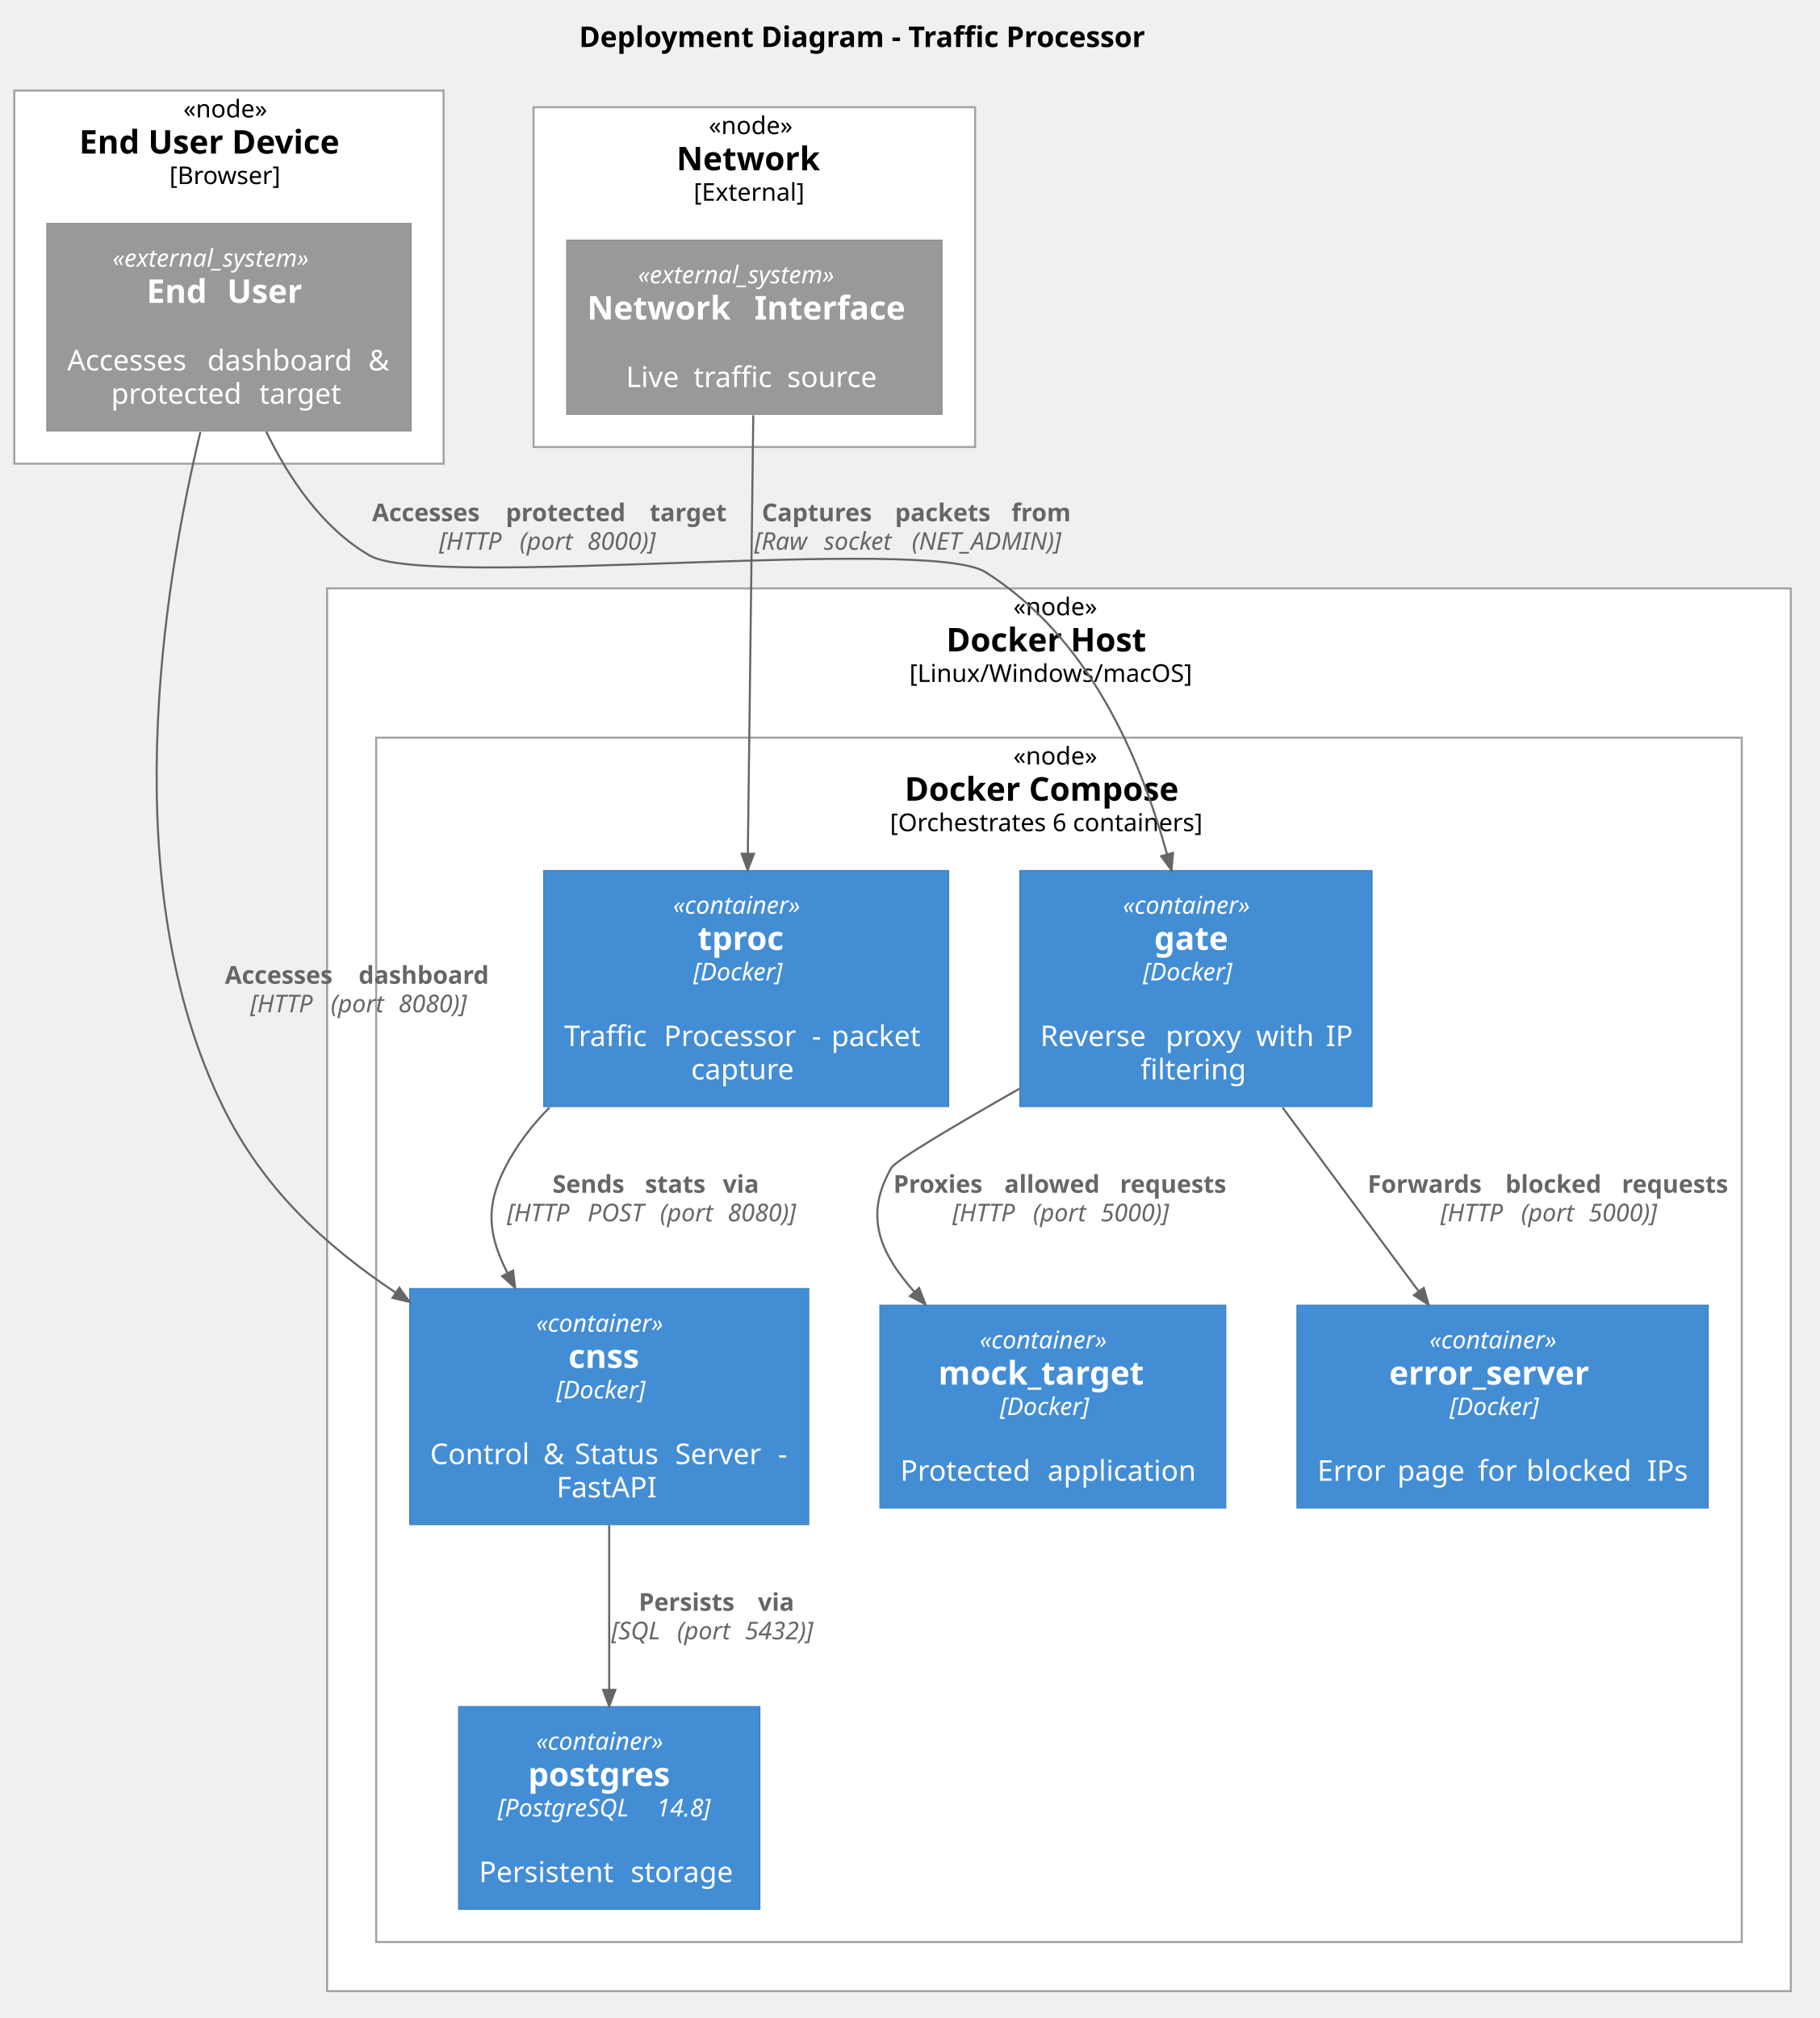
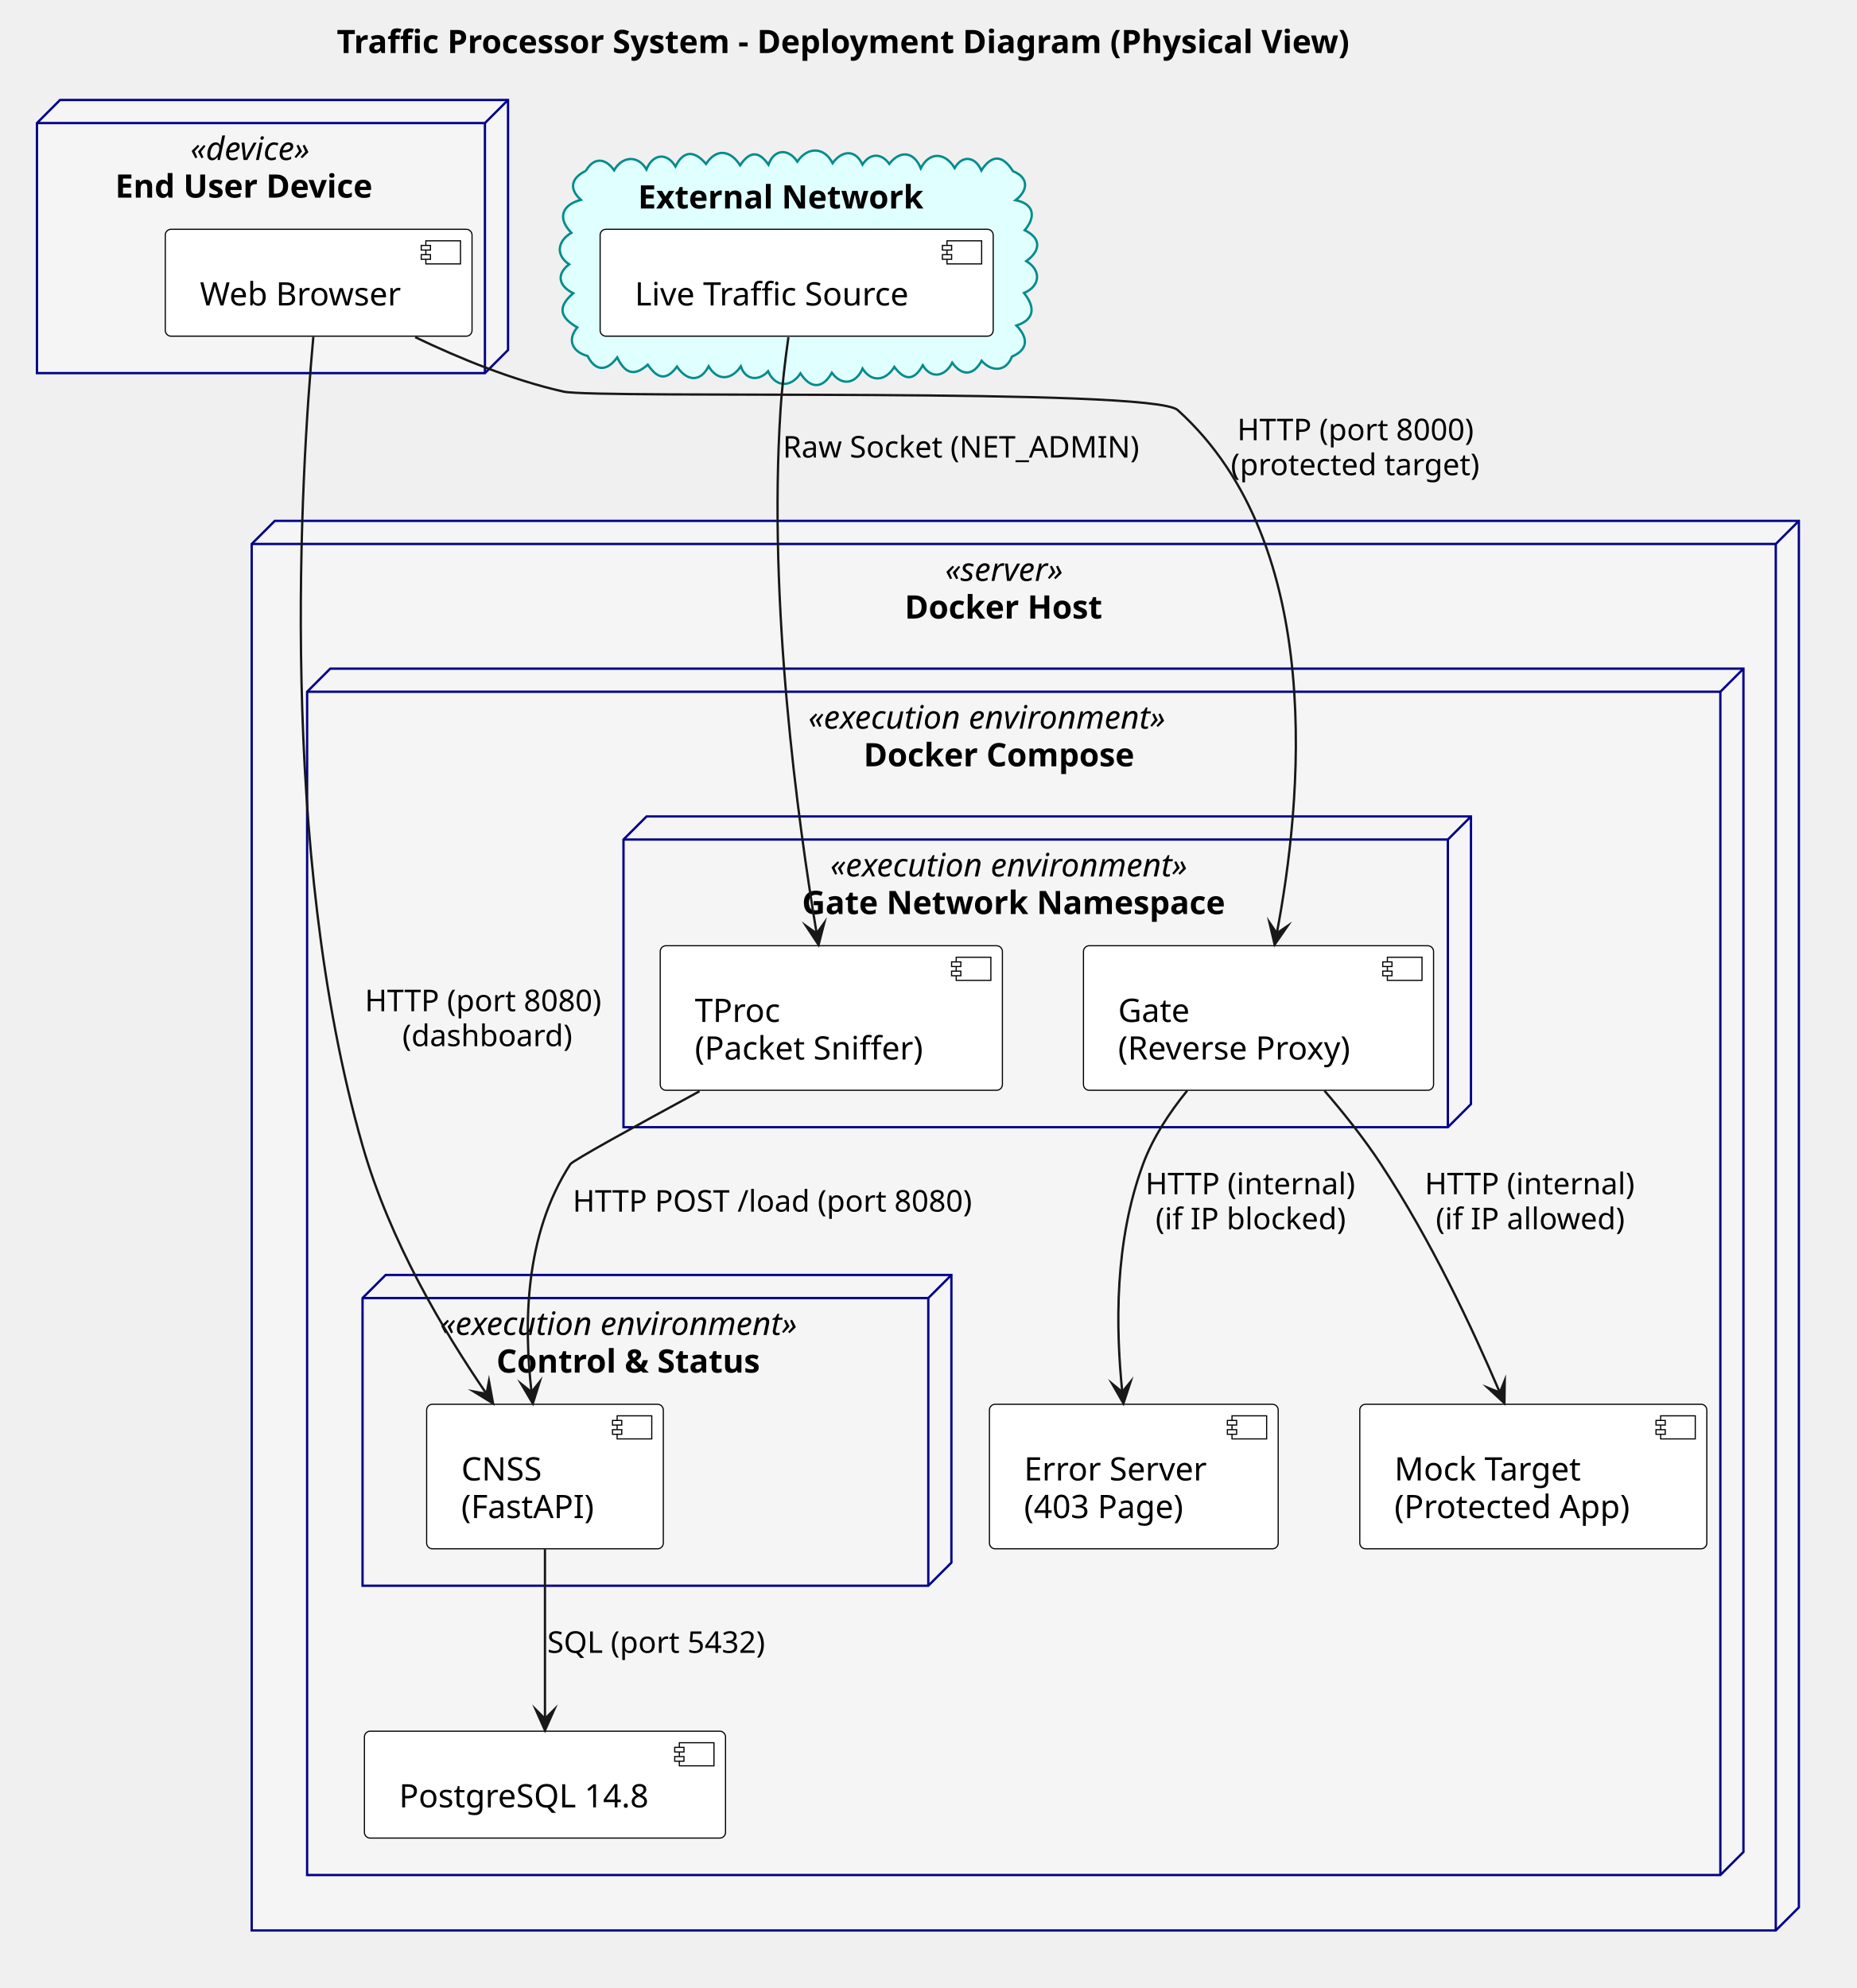
- <svg xmlns="http://www.w3.org/2000/svg" version="1.1" data-diagram-type="DESCRIPTION" style="width:890px;height:987px;background:#FFFFFF;" width="890px" height="987px" viewBox="0 0 890 987" zoomAndPan="magnify" preserveAspectRatio="none" contentStyleType="text/css">
+ <svg xmlns="http://www.w3.org/2000/svg" version="1.1" data-diagram-type="DESCRIPTION" style="width:804px;height:861px;background:#FFFFFF;" width="804px" height="861px" viewBox="0 0 804 861" zoomAndPan="magnify" preserveAspectRatio="none" contentStyleType="text/css">
  <defs />
  <g font-family="sans-serif" lengthAdjust="spacing">
-     <g class="title" data-source-line="3">
-       <text x="283.248" y="22.995" fill="#000" font-size="14" textLength="316.504" font-weight="700">Deployment Diagram - Traffic Processor</text>
+     <g class="title" data-source-line="22">
+       <text x="145.833" y="22.995" fill="#000" font-size="14" textLength="505.333" font-weight="700">Traffic Processor System - Deployment Diagram (Physical View)</text>
    </g>
-     <g class="cluster" data-qualified-name="docker_host" id="ent0001" data-source-line="115">
-       <rect x="160" y="287.787" width="716" height="686.06" fill="#FFF" style="stroke:#A2A2A2;stroke-width:1;" />
-       <text x="495.685" y="300.926" fill="#000" font-size="12" textLength="44.631">«node»</text>
-       <text x="462.867" y="318.607" fill="#000" font-size="16" textLength="110.266" font-weight="700">Docker Host</text>
-       <text x="444.843" y="333.519" fill="#000" font-size="12" textLength="146.314">[Linux/Windows/macOS]</text>
+     <g class="cluster" data-qualified-name="UserDevice" id="ent0001" data-source-line="25">
+       <polygon points="16,53.297,26,43.297,220,43.297,220,151.597,210,161.597,16,161.597,16,53.297" fill="#F5F5F5" style="stroke:#00008B;stroke-width:1;stroke-linejoin:miter;stroke-miterlimit:10;" />
+       <line x1="210" y1="53.297" x2="220" y2="43.297" style="stroke:#00008B;stroke-width:1;" />
+       <line x1="16" y1="53.297" x2="210" y2="53.297" style="stroke:#00008B;stroke-width:1;" />
+       <line x1="210" y1="53.297" x2="210" y2="161.597" style="stroke:#00008B;stroke-width:1;" />
+       <text x="82.442" y="69.292" fill="#000" font-size="14" textLength="63.116" font-style="italic">«device»</text>
+       <text x="49.882" y="85.589" fill="#000" font-size="14" textLength="128.235" font-weight="700">End User Device</text>
    </g>
-     <g class="cluster" data-qualified-name="docker_host.compose" id="ent0002" data-source-line="115">
-       <rect x="184" y="360.787" width="668" height="589.06" fill="#FFF" style="stroke:#A2A2A2;stroke-width:1;" />
-       <text x="495.685" y="373.926" fill="#000" font-size="12" textLength="44.631">«node»</text>
-       <text x="442.531" y="391.607" fill="#000" font-size="16" textLength="150.938" font-weight="700">Docker Compose</text>
-       <text x="435.356" y="406.519" fill="#000" font-size="12" textLength="165.287">[Orchestrates 6 containers]</text>
+     <g class="cluster" data-qualified-name="External Network" id="ent0003" data-source-line="30">
+       <path d="M253.683,74.02 C257.221,67.929 262.171,68.385 265.946,73.765 C269.311,67.678 276.243,66.937 279.947,73.387 C282.563,66.83 288.576,65.643 292.521,72.104 C296.103,64.737 301.081,65.412 305.739,71.007 C310.365,63.947 316.403,65.181 320.503,71.585 C324.504,65.621 328.508,65.041 332.764,71.33 C335.283,64.42 341.407,64.188 345.276,70.003 C349.619,63.587 356.808,63.379 360.549,70.674 C364.349,65.346 370.279,64.297 373.503,71.279 C376.692,66.266 381.655,66.169 385.105,70.971 C389.935,64.814 395.81,65.7 398.752,72.901 C402.557,65.342 409.496,66.16 413.404,72.794 C416.88,66.739 422.556,68.029 424.963,73.835 C429.684,66.586 434.292,67.246 438.687,74.151 C445.883,77.065 445.031,82.698 439.785,86.701 C448.068,88.32 448.56,94.103 443.74,99.707 C451.238,103.307 450.444,108.786 444.431,113.083 C451.011,117.051 450.576,123.908 443.44,126.892 C448.065,132.645 448.503,138.246 440.168,140.99 C445.029,145.99 445.682,151.236 438.214,154.446 C435.616,161.219 429.28,161.067 425.094,156.242 C421.574,162.697 416.689,163.089 412.349,157.079 C409.512,162.762 403.511,164.631 399.598,158.214 C395.804,165.028 391.785,164.906 387.284,158.893 C383.845,164.676 377.619,166.089 373.519,159.637 C370.759,166.116 364.688,167.461 360.229,161.444 C356.215,168.571 350.92,168.429 346.644,161.7 C342.629,167.902 335.768,167.931 332.62,160.788 C328.698,165.13 322.845,164.828 320.817,158.661 C316.858,164.513 310.818,165.304 306.872,158.647 C303.027,166.088 297.11,164.716 293.161,158.753 C288.378,165.323 284.505,163.751 280.523,157.935 C274.415,163.432 270.504,161.486 267.285,154.797 C263.086,160.587 258.026,161.315 254.454,154.176 C248.134,152.503 245.306,147.427 249.996,141.792 C242.495,137.491 241.176,133.008 248.263,126.998 C242.338,124.139 240.47,119.047 246.467,114.478 C240.266,110.287 241.686,104.171 247.44,100.833 C241.238,94.431 243.303,88.804 251.542,86.548 C246.104,81.623 247.513,76.961 253.683,74.02" style="stroke:#008B8B;stroke-width:1;" fill="#E0FFFF" />
+       <text x="276.278" y="90.292" fill="#000" font-size="14" textLength="137.443" font-weight="700">External Network</text>
    </g>
-     <g class="cluster" data-qualified-name="network" id="ent0009" data-source-line="115">
-       <rect x="261" y="52.447" width="216" height="166.19" fill="#FFF" style="stroke:#A2A2A2;stroke-width:1;" />
-       <text x="346.685" y="65.586" fill="#000" font-size="12" textLength="44.631">«node»</text>
-       <text x="330.902" y="83.267" fill="#000" font-size="16" textLength="76.195" font-weight="700">Network</text>
-       <text x="339.319" y="98.179" fill="#000" font-size="12" textLength="59.361">[External]</text>
+     <g class="cluster" data-qualified-name="DockerHost" id="ent0005" data-source-line="35">
+       <polygon points="109,235.597,119,225.597,779,225.597,779,826.077,769,836.077,109,836.077,109,235.597" fill="#F5F5F5" style="stroke:#00008B;stroke-width:1;stroke-linejoin:miter;stroke-miterlimit:10;" />
+       <line x1="769" y1="235.597" x2="779" y2="225.597" style="stroke:#00008B;stroke-width:1;" />
+       <line x1="109" y1="235.597" x2="769" y2="235.597" style="stroke:#00008B;stroke-width:1;" />
+       <line x1="769" y1="235.597" x2="769" y2="836.077" style="stroke:#00008B;stroke-width:1;" />
+       <text x="409.276" y="251.592" fill="#000" font-size="14" textLength="61.448" font-style="italic">«server»</text>
+       <text x="391.759" y="267.889" fill="#000" font-size="14" textLength="96.482" font-weight="700">Docker Host</text>
    </g>
-     <g class="cluster" data-qualified-name="user_node" id="ent0011" data-source-line="115">
-       <rect x="7" y="44.297" width="210" height="182.49" fill="#FFF" style="stroke:#A2A2A2;stroke-width:1;" />
-       <text x="89.685" y="57.436" fill="#000" font-size="12" textLength="44.631">«node»</text>
-       <text x="38.723" y="75.117" fill="#000" font-size="16" textLength="146.555" font-weight="700">End User Device</text>
-       <text x="82.873" y="90.029" fill="#000" font-size="12" textLength="58.254">[Browser]</text>
+     <g class="cluster" data-qualified-name="DockerHost.Compose" id="ent0006" data-source-line="37">
+       <polygon points="133,299.597,143,289.597,755,289.597,755,802.077,745,812.077,133,812.077,133,299.597" fill="#F5F5F5" style="stroke:#00008B;stroke-width:1;stroke-linejoin:miter;stroke-miterlimit:10;" />
+       <line x1="745" y1="299.597" x2="755" y2="289.597" style="stroke:#00008B;stroke-width:1;" />
+       <line x1="133" y1="299.597" x2="745" y2="299.597" style="stroke:#00008B;stroke-width:1;" />
+       <line x1="745" y1="299.597" x2="745" y2="812.077" style="stroke:#00008B;stroke-width:1;" />
+       <text x="350.025" y="315.592" fill="#000" font-size="14" textLength="179.949" font-style="italic">«execution environment»</text>
+       <text x="373.965" y="331.889" fill="#000" font-size="14" textLength="132.07" font-weight="700">Docker Compose</text>
    </g>
-     <g class="entity" data-qualified-name="docker_host.compose.tproc" id="ent0003" data-source-line="71">
-       <rect x="265.96" y="425.787" width="198.09" height="115.453" fill="#438DD5" style="stroke:#3C7FC0;stroke-width:0.5;" />
-       <text x="329.233" y="446.926" fill="#FFF" font-size="12" textLength="71.543" font-style="italic">«container»</text>
-       <text x="341.271" y="464.607" fill="#FFF" font-size="16" textLength="47.469" font-weight="700">tproc</text>
-       <text x="339.101" y="479.519" fill="#FFF" font-size="12" textLength="51.809" font-style="italic">[Docker]</text>
-       <text x="362.78" y="495.344" fill="#FFF" font-size="14"> </text>
-       <text x="275.96" y="511.641" fill="#FFF" font-size="14" textLength="44.331">Traffic</text>
-       <text x="320.291" y="511.641" fill="#FFF" font-size="14"> </text>
-       <text x="324.741" y="511.641" fill="#FFF" font-size="14" textLength="67.983">Processor</text>
-       <text x="392.725" y="511.641" fill="#FFF" font-size="14"> </text>
-       <text x="397.175" y="511.641" fill="#FFF" font-size="14">-</text>
-       <text x="402.227" y="511.641" fill="#FFF" font-size="14"> </text>
-       <text x="406.677" y="511.641" fill="#FFF" font-size="14" textLength="47.373">packet</text>
-       <text x="338.058" y="527.938" fill="#FFF" font-size="14" textLength="53.895">capture</text>
+     <g class="cluster" data-qualified-name="DockerHost.Compose.GateNet" id="ent0007" data-source-line="40">
+       <polygon points="270,363.597,280,353.597,637,353.597,637,478.187,627,488.187,270,488.187,270,363.597" fill="#F5F5F5" style="stroke:#00008B;stroke-width:1;stroke-linejoin:miter;stroke-miterlimit:10;" />
+       <line x1="627" y1="363.597" x2="637" y2="353.597" style="stroke:#00008B;stroke-width:1;" />
+       <line x1="270" y1="363.597" x2="627" y2="363.597" style="stroke:#00008B;stroke-width:1;" />
+       <line x1="627" y1="363.597" x2="627" y2="488.187" style="stroke:#00008B;stroke-width:1;" />
+       <text x="359.525" y="379.592" fill="#000" font-size="14" textLength="179.949" font-style="italic">«execution environment»</text>
+       <text x="347.306" y="395.889" fill="#000" font-size="14" textLength="204.388" font-weight="700">Gate Network Namespace</text>
    </g>
-     <g class="entity" data-qualified-name="docker_host.compose.gate" id="ent0004" data-source-line="71">
-       <rect x="498.85" y="425.787" width="172.305" height="115.453" fill="#438DD5" style="stroke:#3C7FC0;stroke-width:0.5;" />
-       <text x="549.231" y="446.926" fill="#FFF" font-size="12" textLength="71.543" font-style="italic">«container»</text>
-       <text x="564.627" y="464.607" fill="#FFF" font-size="16" textLength="40.75" font-weight="700">gate</text>
-       <text x="559.098" y="479.519" fill="#FFF" font-size="12" textLength="51.809" font-style="italic">[Docker]</text>
-       <text x="582.777" y="495.344" fill="#FFF" font-size="14"> </text>
-       <text x="508.85" y="511.641" fill="#FFF" font-size="14" textLength="56.902">Reverse</text>
-       <text x="565.752" y="511.641" fill="#FFF" font-size="14"> </text>
-       <text x="570.203" y="511.641" fill="#FFF" font-size="14" textLength="39.778">proxy</text>
-       <text x="609.981" y="511.641" fill="#FFF" font-size="14"> </text>
-       <text x="614.431" y="511.641" fill="#FFF" font-size="14" textLength="29.702">with</text>
-       <text x="644.133" y="511.641" fill="#FFF" font-size="14"> </text>
-       <text x="648.583" y="511.641" fill="#FFF" font-size="14" textLength="12.571">IP</text>
-       <text x="557.894" y="527.938" fill="#FFF" font-size="14" textLength="54.216">filtering</text>
+     <g class="cluster" data-qualified-name="DockerHost.Compose.Control . Status" id="ent0012" data-source-line="48">
+       <polygon points="157,562.187,167,552.187,412,552.187,412,676.777,402,686.777,157,686.777,157,562.187" fill="#F5F5F5" style="stroke:#00008B;stroke-width:1;stroke-linejoin:miter;stroke-miterlimit:10;" />
+       <line x1="402" y1="562.187" x2="412" y2="552.187" style="stroke:#00008B;stroke-width:1;" />
+       <line x1="157" y1="562.187" x2="402" y2="562.187" style="stroke:#00008B;stroke-width:1;" />
+       <line x1="402" y1="562.187" x2="402" y2="686.777" style="stroke:#00008B;stroke-width:1;" />
+       <text x="190.525" y="578.182" fill="#000" font-size="14" textLength="179.949" font-style="italic">«execution environment»</text>
+       <text x="214.978" y="594.479" fill="#000" font-size="14" textLength="131.045" font-weight="700">Control &amp; Status</text>
    </g>
-     <g class="entity" data-qualified-name="docker_host.compose.mock_target" id="ent0005" data-source-line="71">
-       <rect x="430.39" y="638.387" width="169.229" height="99.156" fill="#438DD5" style="stroke:#3C7FC0;stroke-width:0.5;" />
-       <text x="479.233" y="659.526" fill="#FFF" font-size="12" textLength="71.543" font-style="italic">«container»</text>
-       <text x="458.965" y="677.207" fill="#FFF" font-size="16" textLength="112.078" font-weight="700">mock_target</text>
-       <text x="489.1" y="692.119" fill="#FFF" font-size="12" textLength="51.809" font-style="italic">[Docker]</text>
-       <text x="512.779" y="707.944" fill="#FFF" font-size="14"> </text>
-       <text x="440.39" y="724.241" fill="#FFF" font-size="14" textLength="67.553">Protected</text>
-       <text x="507.943" y="724.241" fill="#FFF" font-size="14"> </text>
-       <text x="512.393" y="724.241" fill="#FFF" font-size="14" textLength="77.226">application</text>
+     <g class="entity" data-qualified-name="UserDevice.browser" id="ent0002" data-source-line="26">
+       <rect x="71.58" y="99.297" width="132.832" height="46.297" fill="#FFF" style="stroke:#000;stroke-width:0.5;" rx="2.5" ry="2.5" />
+       <rect x="184.412" y="104.297" width="15" height="10" fill="#FFF" style="stroke:#000;stroke-width:0.5;" />
+       <rect x="182.412" y="106.297" width="4" height="2" fill="#FFF" style="stroke:#000;stroke-width:0.5;" />
+       <rect x="182.412" y="110.297" width="4" height="2" fill="#FFF" style="stroke:#000;stroke-width:0.5;" />
+       <text x="86.58" y="132.292" fill="#000" font-size="14" textLength="92.832">Web Browser</text>
    </g>
-     <g class="entity" data-qualified-name="docker_host.compose.error_server" id="ent0006" data-source-line="71">
-       <rect x="634.4" y="638.387" width="201.207" height="99.156" fill="#438DD5" style="stroke:#3C7FC0;stroke-width:0.5;" />
-       <text x="699.232" y="659.526" fill="#FFF" font-size="12" textLength="71.543" font-style="italic">«container»</text>
-       <text x="679.527" y="677.207" fill="#FFF" font-size="16" textLength="110.953" font-weight="700">error_server</text>
-       <text x="709.099" y="692.119" fill="#FFF" font-size="12" textLength="51.809" font-style="italic">[Docker]</text>
-       <text x="732.778" y="707.944" fill="#FFF" font-size="14"> </text>
-       <text x="644.4" y="724.241" fill="#FFF" font-size="14" textLength="34.679">Error</text>
-       <text x="679.079" y="724.241" fill="#FFF" font-size="14"> </text>
-       <text x="683.529" y="724.241" fill="#FFF" font-size="14" textLength="34.966">page</text>
-       <text x="718.495" y="724.241" fill="#FFF" font-size="14"> </text>
-       <text x="722.945" y="724.241" fill="#FFF" font-size="14" textLength="19.25">for</text>
-       <text x="742.195" y="724.241" fill="#FFF" font-size="14"> </text>
-       <text x="746.645" y="724.241" fill="#FFF" font-size="14" textLength="54.646">blocked</text>
-       <text x="801.292" y="724.241" fill="#FFF" font-size="14"> </text>
-       <text x="805.742" y="724.241" fill="#FFF" font-size="14" textLength="19.865">IPs</text>
+     <g class="entity" data-qualified-name="External Network.network" id="ent0004" data-source-line="31">
+       <rect x="259.89" y="99.297" width="170.211" height="46.297" fill="#FFF" style="stroke:#000;stroke-width:0.5;" rx="2.5" ry="2.5" />
+       <rect x="410.101" y="104.297" width="15" height="10" fill="#FFF" style="stroke:#000;stroke-width:0.5;" />
+       <rect x="408.101" y="106.297" width="4" height="2" fill="#FFF" style="stroke:#000;stroke-width:0.5;" />
+       <rect x="408.101" y="110.297" width="4" height="2" fill="#FFF" style="stroke:#000;stroke-width:0.5;" />
+       <text x="274.89" y="132.292" fill="#000" font-size="14" textLength="130.211">Live Traffic Source</text>
    </g>
-     <g class="entity" data-qualified-name="docker_host.compose.cnss" id="ent0007" data-source-line="71">
-       <rect x="200.4" y="630.237" width="195.205" height="115.453" fill="#438DD5" style="stroke:#3C7FC0;stroke-width:0.5;" />
-       <text x="262.231" y="651.376" fill="#FFF" font-size="12" textLength="71.543" font-style="italic">«container»</text>
-       <text x="278.042" y="669.057" fill="#FFF" font-size="16" textLength="39.922" font-weight="700">cnss</text>
-       <text x="272.098" y="683.969" fill="#FFF" font-size="12" textLength="51.809" font-style="italic">[Docker]</text>
-       <text x="295.777" y="699.794" fill="#FFF" font-size="14"> </text>
-       <text x="210.4" y="716.091" fill="#FFF" font-size="14" textLength="50.914">Control</text>
-       <text x="261.314" y="716.091" fill="#FFF" font-size="14"> </text>
-       <text x="265.764" y="716.091" fill="#FFF" font-size="14">&amp;</text>
-       <text x="276.681" y="716.091" fill="#FFF" font-size="14"> </text>
-       <text x="281.131" y="716.091" fill="#FFF" font-size="14" textLength="44.611">Status</text>
-       <text x="325.743" y="716.091" fill="#FFF" font-size="14"> </text>
-       <text x="330.193" y="716.091" fill="#FFF" font-size="14" textLength="45.91">Server</text>
-       <text x="376.103" y="716.091" fill="#FFF" font-size="14"> </text>
-       <text x="380.553" y="716.091" fill="#FFF" font-size="14">-</text>
-       <text x="272.221" y="732.388" fill="#FFF" font-size="14" textLength="51.563">FastAPI</text>
+     <g class="entity" data-qualified-name="DockerHost.Compose.mock_target" id="ent0010" data-source-line="45">
+       <rect x="588.86" y="608.187" width="150.277" height="62.594" fill="#FFF" style="stroke:#000;stroke-width:0.5;" rx="2.5" ry="2.5" />
+       <rect x="719.137" y="613.187" width="15" height="10" fill="#FFF" style="stroke:#000;stroke-width:0.5;" />
+       <rect x="717.137" y="615.187" width="4" height="2" fill="#FFF" style="stroke:#000;stroke-width:0.5;" />
+       <rect x="717.137" y="619.187" width="4" height="2" fill="#FFF" style="stroke:#000;stroke-width:0.5;" />
+       <text x="603.86" y="641.182" fill="#000" font-size="14" textLength="86.775">Mock Target</text>
+       <text x="603.86" y="657.479" fill="#000" font-size="14" textLength="110.277">(Protected App)</text>
    </g>
-     <g class="entity" data-qualified-name="docker_host.compose.db" id="ent0008" data-source-line="71">
-       <rect x="224.31" y="834.687" width="147.388" height="99.156" fill="#438DD5" style="stroke:#3C7FC0;stroke-width:0.5;" />
-       <text x="262.232" y="855.826" fill="#FFF" font-size="12" textLength="71.543" font-style="italic">«container»</text>
-       <text x="258.336" y="873.507" fill="#FFF" font-size="16" textLength="79.336" font-weight="700">postgres</text>
-       <text x="243.447" y="888.419" fill="#FFF" font-size="12" textLength="73.898" font-style="italic">[PostgreSQL</text>
-       <text x="317.346" y="888.419" fill="#FFF" font-size="12" font-style="italic"> </text>
-       <text x="321.16" y="888.419" fill="#FFF" font-size="12" textLength="31.4" font-style="italic">14.8]</text>
-       <text x="295.779" y="904.244" fill="#FFF" font-size="14"> </text>
-       <text x="234.31" y="920.541" fill="#FFF" font-size="14" textLength="69.754">Persistent</text>
-       <text x="304.064" y="920.541" fill="#FFF" font-size="14"> </text>
-       <text x="308.514" y="920.541" fill="#FFF" font-size="14" textLength="53.184">storage</text>
+     <g class="entity" data-qualified-name="DockerHost.Compose.error_server" id="ent0011" data-source-line="46">
+       <rect x="428.48" y="608.187" width="125.039" height="62.594" fill="#FFF" style="stroke:#000;stroke-width:0.5;" rx="2.5" ry="2.5" />
+       <rect x="533.519" y="613.187" width="15" height="10" fill="#FFF" style="stroke:#000;stroke-width:0.5;" />
+       <rect x="531.519" y="615.187" width="4" height="2" fill="#FFF" style="stroke:#000;stroke-width:0.5;" />
+       <rect x="531.519" y="619.187" width="4" height="2" fill="#FFF" style="stroke:#000;stroke-width:0.5;" />
+       <text x="443.48" y="641.182" fill="#000" font-size="14" textLength="85.039">Error Server</text>
+       <text x="443.48" y="657.479" fill="#000" font-size="14" textLength="76.617">(403 Page)</text>
    </g>
-     <g class="entity" data-qualified-name="network.net_iface" id="ent0010" data-source-line="212">
-       <rect x="277.2" y="117.447" width="183.594" height="85.188" fill="#999" style="stroke:#8A8A8A;stroke-width:0.5;" />
-       <text x="312.064" y="138.586" fill="#FFF" font-size="12" textLength="113.865" font-style="italic">«external_system»</text>
-       <text x="287.2" y="156.267" fill="#FFF" font-size="16" textLength="76.195" font-weight="700">Network</text>
-       <text x="363.395" y="156.267" fill="#FFF" font-size="16" font-weight="700"> </text>
-       <text x="368.966" y="156.267" fill="#FFF" font-size="16" textLength="81.828" font-weight="700">Interface</text>
-       <text x="366.772" y="173.036" fill="#FFF" font-size="14"> </text>
-       <text x="306.219" y="189.333" fill="#FFF" font-size="14" textLength="28.588">Live</text>
-       <text x="334.807" y="189.333" fill="#FFF" font-size="14"> </text>
-       <text x="339.257" y="189.333" fill="#FFF" font-size="14" textLength="41.269">traffic</text>
-       <text x="380.526" y="189.333" fill="#FFF" font-size="14"> </text>
-       <text x="384.976" y="189.333" fill="#FFF" font-size="14" textLength="46.799">source</text>
+     <g class="entity" data-qualified-name="DockerHost.Compose.postgres" id="ent0014" data-source-line="52">
+       <rect x="157.81" y="749.777" width="156.375" height="46.297" fill="#FFF" style="stroke:#000;stroke-width:0.5;" rx="2.5" ry="2.5" />
+       <rect x="294.185" y="754.777" width="15" height="10" fill="#FFF" style="stroke:#000;stroke-width:0.5;" />
+       <rect x="292.185" y="756.777" width="4" height="2" fill="#FFF" style="stroke:#000;stroke-width:0.5;" />
+       <rect x="292.185" y="760.777" width="4" height="2" fill="#FFF" style="stroke:#000;stroke-width:0.5;" />
+       <text x="172.81" y="782.772" fill="#000" font-size="14" textLength="116.375">PostgreSQL 14.8</text>
    </g>
-     <g class="entity" data-qualified-name="user_node.end_user" id="ent0012" data-source-line="212">
-       <rect x="22.9" y="109.297" width="178.204" height="101.484" fill="#999" style="stroke:#8A8A8A;stroke-width:0.5;" />
-       <text x="55.069" y="130.436" fill="#FFF" font-size="12" textLength="113.865" font-style="italic">«external_system»</text>
-       <text x="71.701" y="148.117" fill="#FFF" font-size="16" textLength="33.773" font-weight="700">End</text>
-       <text x="105.475" y="148.117" fill="#FFF" font-size="16" font-weight="700"> </text>
-       <text x="111.045" y="148.117" fill="#FFF" font-size="16" textLength="41.258" font-weight="700">User</text>
-       <text x="109.777" y="164.886" fill="#FFF" font-size="14"> </text>
-       <text x="32.9" y="181.183" fill="#FFF" font-size="14" textLength="64.08">Accesses</text>
-       <text x="96.98" y="181.183" fill="#FFF" font-size="14"> </text>
-       <text x="101.43" y="181.183" fill="#FFF" font-size="14" textLength="74.307">dashboard</text>
-       <text x="175.737" y="181.183" fill="#FFF" font-size="14"> </text>
-       <text x="180.187" y="181.183" fill="#FFF" font-size="14">&amp;</text>
-       <text x="54.372" y="197.479" fill="#FFF" font-size="14" textLength="67.997">protected</text>
-       <text x="122.369" y="197.479" fill="#FFF" font-size="14"> </text>
-       <text x="126.819" y="197.479" fill="#FFF" font-size="14" textLength="42.813">target</text>
+     <g class="entity" data-qualified-name="DockerHost.Compose.GateNet.gate" id="ent0008" data-source-line="41">
+       <rect x="469.19" y="409.597" width="151.61" height="62.594" fill="#FFF" style="stroke:#000;stroke-width:0.5;" rx="2.5" ry="2.5" />
+       <rect x="600.8" y="414.597" width="15" height="10" fill="#FFF" style="stroke:#000;stroke-width:0.5;" />
+       <rect x="598.8" y="416.597" width="4" height="2" fill="#FFF" style="stroke:#000;stroke-width:0.5;" />
+       <rect x="598.8" y="420.597" width="4" height="2" fill="#FFF" style="stroke:#000;stroke-width:0.5;" />
+       <text x="484.19" y="442.592" fill="#000" font-size="14" textLength="33.53">Gate</text>
+       <text x="484.19" y="458.889" fill="#000" font-size="14" textLength="111.61">(Reverse Proxy)</text>
    </g>
-     <g class="link" data-entity-1="ent0010" data-entity-2="ent0003" id="lnk13" data-source-line="1779" data-link-type="dependency">
-       <path d="M368.48,203.067 C367.77,259.997 366.599,353.817 365.809,417.567" style="stroke:#666;stroke-width:1;" fill="none" id="net_iface-to-tproc" />
-       <polygon points="365.71,425.567,368.809,417.605,362.809,417.53,365.71,425.567" fill="#666" style="stroke:#666;stroke-width:1;stroke-linejoin:miter;stroke-miterlimit:10;" />
-       <text x="372.642" y="254.926" fill="#666" font-size="12" textLength="60.973" font-weight="700">Captures</text>
-       <text x="433.614" y="254.926" fill="#666" font-size="12" font-weight="700"> </text>
-       <text x="437.792" y="254.926" fill="#666" font-size="12" textLength="52.799" font-weight="700">packets</text>
-       <text x="490.591" y="254.926" fill="#666" font-size="12" font-weight="700"> </text>
-       <text x="494.769" y="254.926" fill="#666" font-size="12" textLength="31.887" font-weight="700">from</text>
-       <text x="369" y="268.894" fill="#666" font-size="12" textLength="30.188" font-style="italic">[Raw</text>
-       <text x="399.188" y="268.894" fill="#666" font-size="12" font-style="italic"> </text>
-       <text x="403.002" y="268.894" fill="#666" font-size="12" textLength="39.229" font-style="italic">socket</text>
-       <text x="442.23" y="268.894" fill="#666" font-size="12" font-style="italic"> </text>
-       <text x="446.045" y="268.894" fill="#666" font-size="12" textLength="84.252" font-style="italic">(NET_ADMIN)]</text>
+     <g class="entity" data-qualified-name="DockerHost.Compose.GateNet.tproc" id="ent0009" data-source-line="42">
+       <rect x="285.91" y="409.597" width="148.179" height="62.594" fill="#FFF" style="stroke:#000;stroke-width:0.5;" rx="2.5" ry="2.5" />
+       <rect x="414.089" y="414.597" width="15" height="10" fill="#FFF" style="stroke:#000;stroke-width:0.5;" />
+       <rect x="412.089" y="416.597" width="4" height="2" fill="#FFF" style="stroke:#000;stroke-width:0.5;" />
+       <rect x="412.089" y="420.597" width="4" height="2" fill="#FFF" style="stroke:#000;stroke-width:0.5;" />
+       <text x="300.91" y="442.592" fill="#000" font-size="14" textLength="39.013">TProc</text>
+       <text x="300.91" y="458.889" fill="#000" font-size="14" textLength="108.179">(Packet Sniffer)</text>
    </g>
-     <g class="link" data-entity-1="ent0003" data-entity-2="ent0007" id="lnk14" data-source-line="1779" data-link-type="dependency">
-       <path d="M268.8,541.667 C260.1,550.497 252.51,560.347 247,571.237 C237.48,590.047 238.624,603.901 248.324,622.781" style="stroke:#666;stroke-width:1;" fill="none" id="tproc-to-cnss" />
-       <polygon points="251.98,629.897,250.993,621.41,245.656,624.152,251.98,629.897" fill="#666" style="stroke:#666;stroke-width:1;stroke-linejoin:miter;stroke-miterlimit:10;" />
-       <text x="270.277" y="583.376" fill="#666" font-size="12" textLength="41.057" font-weight="700">Sends</text>
-       <text x="311.334" y="583.376" fill="#666" font-size="12" font-weight="700"> </text>
-       <text x="315.512" y="583.376" fill="#666" font-size="12" textLength="33.855" font-weight="700">stats</text>
-       <text x="349.367" y="583.376" fill="#666" font-size="12" font-weight="700"> </text>
-       <text x="353.545" y="583.376" fill="#666" font-size="12" textLength="20.033" font-weight="700">via</text>
-       <text x="248" y="597.344" fill="#666" font-size="12" textLength="35.602" font-style="italic">[HTTP</text>
-       <text x="283.602" y="597.344" fill="#666" font-size="12" font-style="italic"> </text>
-       <text x="287.416" y="597.344" fill="#666" font-size="12" textLength="31.629" font-style="italic">POST</text>
-       <text x="319.045" y="597.344" fill="#666" font-size="12" font-style="italic"> </text>
-       <text x="322.859" y="597.344" fill="#666" font-size="12" textLength="29.279" font-style="italic">(port</text>
-       <text x="352.139" y="597.344" fill="#666" font-size="12" font-style="italic"> </text>
-       <text x="355.953" y="597.344" fill="#666" font-size="12" textLength="39.902" font-style="italic">8080)]</text>
+     <g class="entity" data-qualified-name="DockerHost.Compose.Control . Status.cnss" id="ent0013" data-source-line="49">
+       <rect x="184.76" y="608.187" width="102.487" height="62.594" fill="#FFF" style="stroke:#000;stroke-width:0.5;" rx="2.5" ry="2.5" />
+       <rect x="267.247" y="613.187" width="15" height="10" fill="#FFF" style="stroke:#000;stroke-width:0.5;" />
+       <rect x="265.247" y="615.187" width="4" height="2" fill="#FFF" style="stroke:#000;stroke-width:0.5;" />
+       <rect x="265.247" y="619.187" width="4" height="2" fill="#FFF" style="stroke:#000;stroke-width:0.5;" />
+       <text x="199.76" y="641.182" fill="#000" font-size="14" textLength="38.021">CNSS</text>
+       <text x="199.76" y="657.479" fill="#000" font-size="14" textLength="62.487">(FastAPI)</text>
    </g>
-     <g class="link" data-entity-1="ent0007" data-entity-2="ent0008" id="lnk15" data-source-line="1779" data-link-type="dependency">
-       <path d="M298,745.947 C298,774.057 298,799.607 298,826.507" style="stroke:#666;stroke-width:1;" fill="none" id="cnss-to-db" />
-       <polygon points="298,834.507,301,826.507,295,826.507,298,834.507" fill="#666" style="stroke:#666;stroke-width:1;stroke-linejoin:miter;stroke-miterlimit:10;" />
-       <text x="312.45" y="787.826" fill="#666" font-size="12" textLength="54.129" font-weight="700">Persists</text>
-       <text x="366.579" y="787.826" fill="#666" font-size="12" font-weight="700"> </text>
-       <text x="370.757" y="787.826" fill="#666" font-size="12" textLength="20.033" font-weight="700">via</text>
-       <text x="299" y="801.794" fill="#666" font-size="12" textLength="28.43" font-style="italic">[SQL</text>
-       <text x="327.43" y="801.794" fill="#666" font-size="12" font-style="italic"> </text>
-       <text x="331.244" y="801.794" fill="#666" font-size="12" textLength="29.279" font-style="italic">(port</text>
-       <text x="360.523" y="801.794" fill="#666" font-size="12" font-style="italic"> </text>
-       <text x="364.338" y="801.794" fill="#666" font-size="12" textLength="39.902" font-style="italic">5432)]</text>
+     <g class="link" data-entity-1="ent0004" data-entity-2="ent0009" id="lnk15" data-source-line="57" data-link-type="dependency">
+       <path d="M341.42,146.037 C340.06,155.727 338.67,167.187 338,177.597 C332.6,261.507 345.508,355.365 353.658,404.295" style="stroke:#181818;stroke-width:1;" fill="none" id="network-to-tproc" />
+       <polygon points="354.48,409.227,356.947,399.692,353.658,404.295,349.056,401.006,354.48,409.227" fill="#181818" style="stroke:#181818;stroke-width:1;stroke-linejoin:miter;stroke-miterlimit:10;" />
+       <text x="339" y="198.164" fill="#000" font-size="13" textLength="166.074">Raw Socket (NET_ADMIN)</text>
    </g>
-     <g class="link" data-entity-1="ent0012" data-entity-2="ent0004" id="lnk16" data-source-line="1779" data-link-type="dependency">
-       <path d="M130.17,211.017 C141.19,233.727 157.71,258.447 181,271.787 C210.03,288.407 453.72,261.907 482,279.787 C532.89,311.947 557.552,370.031 570.912,417.961" style="stroke:#666;stroke-width:1;" fill="none" id="end_user-to-gate" />
-       <polygon points="573.06,425.667,573.802,417.155,568.022,418.766,573.06,425.667" fill="#666" style="stroke:#666;stroke-width:1;stroke-linejoin:miter;stroke-miterlimit:10;" />
-       <text x="182" y="254.926" fill="#666" font-size="12" textLength="61.219" font-weight="700">Accesses</text>
-       <text x="243.219" y="254.926" fill="#666" font-size="12" font-weight="700"> </text>
-       <text x="247.396" y="254.926" fill="#666" font-size="12" textLength="66.205" font-weight="700">protected</text>
-       <text x="313.602" y="254.926" fill="#666" font-size="12" font-weight="700"> </text>
-       <text x="317.779" y="254.926" fill="#666" font-size="12" textLength="42.217" font-weight="700">target</text>
-       <text x="214.792" y="268.894" fill="#666" font-size="12" textLength="35.602" font-style="italic">[HTTP</text>
-       <text x="250.394" y="268.894" fill="#666" font-size="12" font-style="italic"> </text>
-       <text x="254.208" y="268.894" fill="#666" font-size="12" textLength="29.279" font-style="italic">(port</text>
-       <text x="283.487" y="268.894" fill="#666" font-size="12" font-style="italic"> </text>
-       <text x="287.302" y="268.894" fill="#666" font-size="12" textLength="39.902" font-style="italic">8000)]</text>
+     <g class="link" data-entity-1="ent0009" data-entity-2="ent0013" id="lnk16" data-source-line="58" data-link-type="dependency">
+       <path d="M302.92,472.627 C275.35,487.587 247.96,502.707 247,504.187 C226.98,535.117 226.864,573.859 230.174,602.909" style="stroke:#181818;stroke-width:1;" fill="none" id="tproc-to-cnss" />
+       <polygon points="230.74,607.877,233.695,598.482,230.174,602.909,225.747,599.388,230.74,607.877" fill="#181818" style="stroke:#181818;stroke-width:1;stroke-linejoin:miter;stroke-miterlimit:10;" />
+       <text x="248" y="524.754" fill="#000" font-size="13" textLength="186.329">HTTP POST /load (port 8080)</text>
    </g>
-     <g class="link" data-entity-1="ent0012" data-entity-2="ent0007" id="lnk17" data-source-line="1779" data-link-type="dependency">
-       <path d="M98.03,211.267 C79.81,287.147 56.06,433.577 109,541.237 C128.56,581.027 158.139,608.561 193.679,632.321" style="stroke:#666;stroke-width:1;" fill="none" id="end_user-to-cnss" />
-       <polygon points="200.33,636.767,195.347,629.827,192.012,634.815,200.33,636.767" fill="#666" style="stroke:#666;stroke-width:1;stroke-linejoin:miter;stroke-miterlimit:10;" />
-       <text x="110" y="481.146" fill="#666" font-size="12" textLength="61.219" font-weight="700">Accesses</text>
-       <text x="171.219" y="481.146" fill="#666" font-size="12" font-weight="700"> </text>
-       <text x="175.396" y="481.146" fill="#666" font-size="12" textLength="71.813" font-weight="700">dashboard</text>
-       <text x="122.398" y="495.114" fill="#666" font-size="12" textLength="35.602" font-style="italic">[HTTP</text>
-       <text x="158" y="495.114" fill="#666" font-size="12" font-style="italic"> </text>
-       <text x="161.814" y="495.114" fill="#666" font-size="12" textLength="29.279" font-style="italic">(port</text>
-       <text x="191.094" y="495.114" fill="#666" font-size="12" font-style="italic"> </text>
-       <text x="194.908" y="495.114" fill="#666" font-size="12" textLength="39.902" font-style="italic">8080)]</text>
+     <g class="link" data-entity-1="ent0002" data-entity-2="ent0008" id="lnk17" data-source-line="61" data-link-type="dependency">
+       <path d="M179.81,146.037 C198.83,155.147 221.97,164.657 244,169.597 C258.43,172.827 499.02,167.687 510,177.597 C575.15,236.377 563.505,348.545 552.915,404.205" style="stroke:#181818;stroke-width:1;" fill="none" id="browser-to-gate" />
+       <polygon points="551.98,409.117,557.592,401.023,552.915,404.205,549.733,399.528,551.98,409.117" fill="#181818" style="stroke:#181818;stroke-width:1;stroke-linejoin:miter;stroke-miterlimit:10;" />
+       <text x="535.768" y="190.664" fill="#000" font-size="13" textLength="111.636">HTTP (port 8000)</text>
+       <text x="533" y="205.797" fill="#000" font-size="13" textLength="117.171">(protected target)</text>
    </g>
-     <g class="link" data-entity-1="ent0004" data-entity-2="ent0005" id="lnk18" data-source-line="1779" data-link-type="dependency">
-       <path d="M498.59,532.517 C466.87,550.547 438.09,567.607 436,571.237 C423.03,593.807 429.381,611.741 447.361,631.941" style="stroke:#666;stroke-width:1;" fill="none" id="gate-to-mock_target" />
-       <polygon points="452.68,637.917,449.602,629.947,445.12,633.936,452.68,637.917" fill="#666" style="stroke:#666;stroke-width:1;stroke-linejoin:miter;stroke-miterlimit:10;" />
-       <text x="437" y="583.376" fill="#666" font-size="12" textLength="50.092" font-weight="700">Proxies</text>
-       <text x="487.092" y="583.376" fill="#666" font-size="12" font-weight="700"> </text>
-       <text x="491.27" y="583.376" fill="#666" font-size="12" textLength="52.383" font-weight="700">allowed</text>
-       <text x="543.652" y="583.376" fill="#666" font-size="12" font-weight="700"> </text>
-       <text x="547.83" y="583.376" fill="#666" font-size="12" textLength="59.35" font-weight="700">requests</text>
-       <text x="465.884" y="597.344" fill="#666" font-size="12" textLength="35.602" font-style="italic">[HTTP</text>
-       <text x="501.485" y="597.344" fill="#666" font-size="12" font-style="italic"> </text>
-       <text x="505.3" y="597.344" fill="#666" font-size="12" textLength="29.279" font-style="italic">(port</text>
-       <text x="534.579" y="597.344" fill="#666" font-size="12" font-style="italic"> </text>
-       <text x="538.394" y="597.344" fill="#666" font-size="12" textLength="39.902" font-style="italic">5000)]</text>
+     <g class="link" data-entity-1="ent0002" data-entity-2="ent0013" id="lnk18" data-source-line="62" data-link-type="dependency">
+       <path d="M135.69,145.857 C130.34,204.697 120.26,367.867 157,496.187 C168.86,537.617 191.809,576.048 210.699,603.698" style="stroke:#181818;stroke-width:1;" fill="none" id="browser-to-cnss" />
+       <polygon points="213.52,607.827,211.746,598.139,210.699,603.698,205.14,602.652,213.52,607.827" fill="#181818" style="stroke:#181818;stroke-width:1;stroke-linejoin:miter;stroke-miterlimit:10;" />
+       <text x="158" y="437.954" fill="#000" font-size="13" textLength="111.636">HTTP (port 8080)</text>
+       <text x="174.247" y="453.087" fill="#000" font-size="13" textLength="79.143">(dashboard)</text>
    </g>
-     <g class="link" data-entity-1="ent0004" data-entity-2="ent0006" id="lnk19" data-source-line="1779" data-link-type="dependency">
-       <path d="M627.38,541.717 C649.91,572.117 672.548,602.668 694.058,631.708" style="stroke:#666;stroke-width:1;" fill="none" id="gate-to-error_server" />
-       <polygon points="698.82,638.137,696.469,629.923,691.648,633.494,698.82,638.137" fill="#666" style="stroke:#666;stroke-width:1;stroke-linejoin:miter;stroke-miterlimit:10;" />
-       <text x="669" y="583.376" fill="#666" font-size="12" textLength="63.193" font-weight="700">Forwards</text>
-       <text x="732.193" y="583.376" fill="#666" font-size="12" font-weight="700"> </text>
-       <text x="736.371" y="583.376" fill="#666" font-size="12" textLength="52.77" font-weight="700">blocked</text>
-       <text x="789.141" y="583.376" fill="#666" font-size="12" font-weight="700"> </text>
-       <text x="793.318" y="583.376" fill="#666" font-size="12" textLength="59.35" font-weight="700">requests</text>
-       <text x="704.628" y="597.344" fill="#666" font-size="12" textLength="35.602" font-style="italic">[HTTP</text>
-       <text x="740.229" y="597.344" fill="#666" font-size="12" font-style="italic"> </text>
-       <text x="744.044" y="597.344" fill="#666" font-size="12" textLength="29.279" font-style="italic">(port</text>
-       <text x="773.323" y="597.344" fill="#666" font-size="12" font-style="italic"> </text>
-       <text x="777.138" y="597.344" fill="#666" font-size="12" textLength="39.902" font-style="italic">5000)]</text>
+     <g class="link" data-entity-1="ent0008" data-entity-2="ent0010" id="lnk19" data-source-line="65" data-link-type="dependency">
+       <path d="M573.56,472.387 C581.97,482.147 590.83,493.267 598,504.187 C620.03,537.737 637.532,575.11 649.522,603.12" style="stroke:#181818;stroke-width:1;" fill="none" id="gate-to-mock_target" />
+       <polygon points="651.49,607.717,651.626,597.869,649.522,603.12,644.271,601.017,651.49,607.717" fill="#181818" style="stroke:#181818;stroke-width:1;stroke-linejoin:miter;stroke-miterlimit:10;" />
+       <text x="617" y="517.254" fill="#000" font-size="13" textLength="97.881">HTTP (internal)</text>
+       <text x="621.792" y="532.387" fill="#000" font-size="13" textLength="88.296">(if IP allowed)</text>
+     </g>
+     <g class="link" data-entity-1="ent0008" data-entity-2="ent0011" id="lnk20" data-source-line="66" data-link-type="dependency">
+       <path d="M514.11,472.367 C506.45,481.797 499.22,492.737 495,504.187 C482.54,537.997 483.152,574.943 486.002,602.863" style="stroke:#181818;stroke-width:1;" fill="none" id="gate-to-error_server" />
+       <polygon points="486.51,607.837,489.575,598.477,486.002,602.863,481.617,599.29,486.51,607.837" fill="#181818" style="stroke:#181818;stroke-width:1;stroke-linejoin:miter;stroke-miterlimit:10;" />
+       <text x="496" y="517.254" fill="#000" font-size="13" textLength="97.881">HTTP (internal)</text>
+       <text x="500.434" y="532.387" fill="#000" font-size="13" textLength="89.013">(if IP blocked)</text>
+     </g>
+     <g class="link" data-entity-1="ent0013" data-entity-2="ent0014" id="lnk21" data-source-line="69" data-link-type="dependency">
+       <path d="M236,670.967 C236,694.937 236,722.777 236,744.407" style="stroke:#181818;stroke-width:1;" fill="none" id="cnss-to-postgres" />
+       <polygon points="236,749.407,240,740.407,236,744.407,232,740.407,236,749.407" fill="#181818" style="stroke:#181818;stroke-width:1;stroke-linejoin:miter;stroke-miterlimit:10;" />
+       <text x="237" y="715.844" fill="#000" font-size="13" textLength="103.867">SQL (port 5432)</text>
    </g>
  </g>
</svg>
